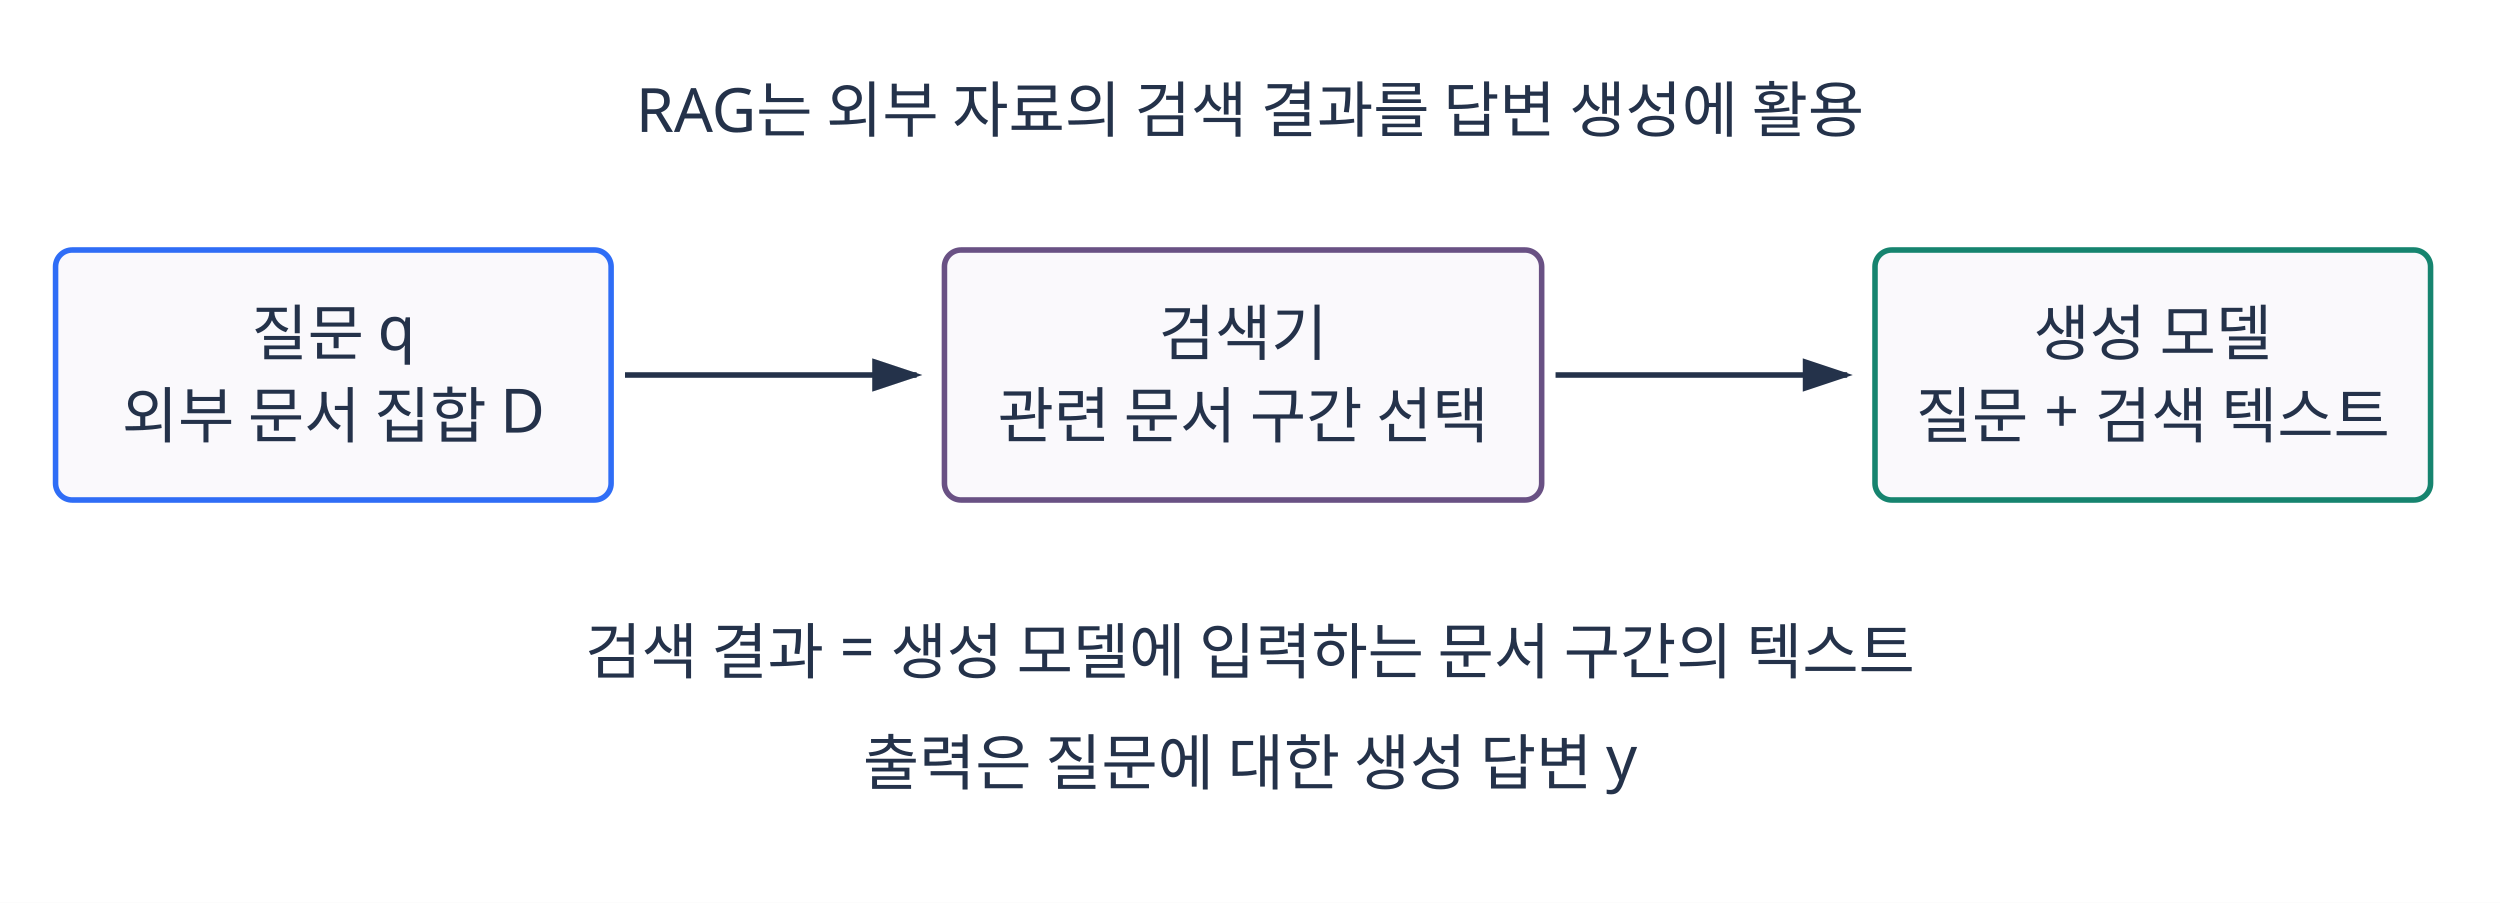
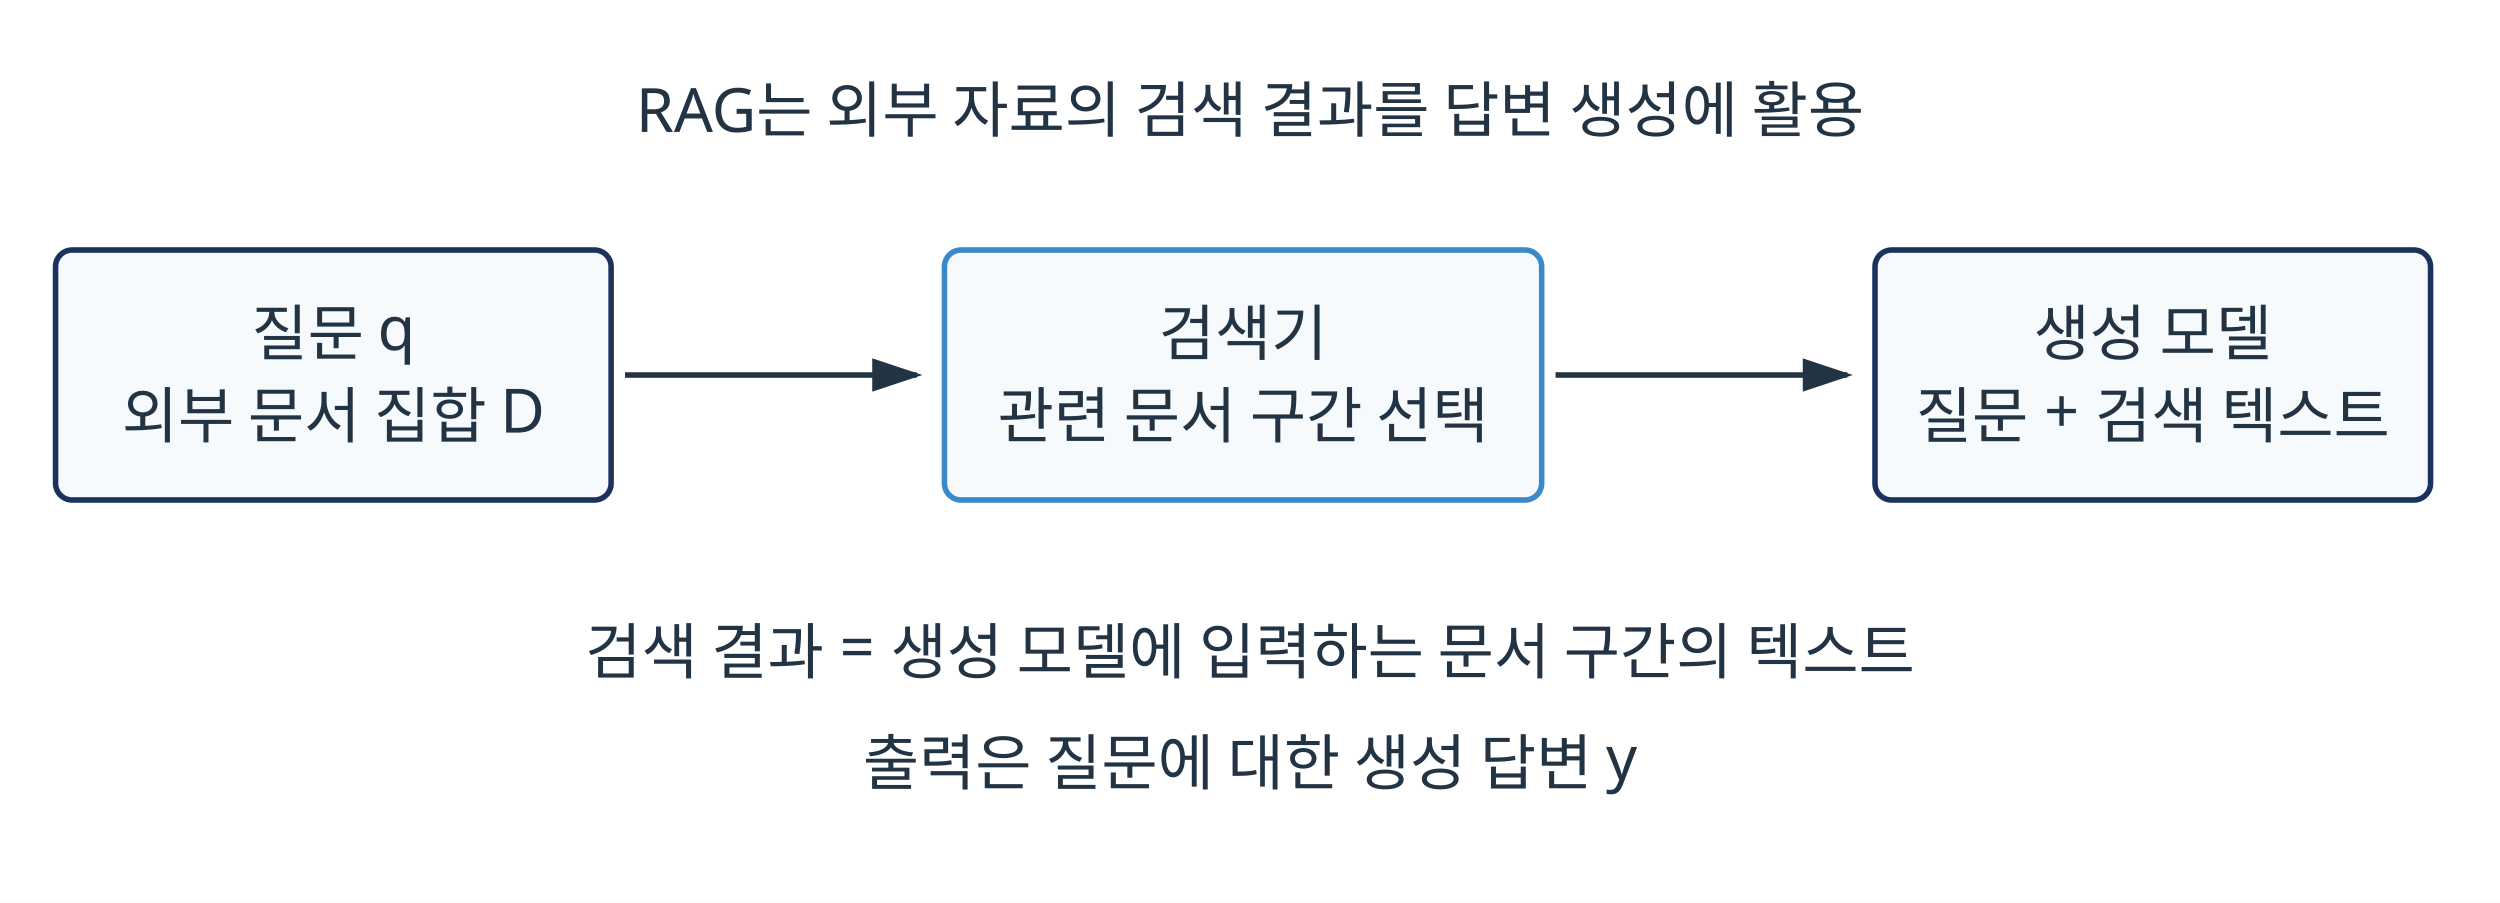
<svg xmlns="http://www.w3.org/2000/svg" width="159mm" height="57.417mm" viewBox="0 0 1800 650">
  <defs>
    <marker id="arrow" markerWidth="10" markerHeight="10" refX="8" refY="3" orient="auto">
-       <path d="M0,0 L0,6 L9,3 z" fill="#24324A" />
+       <path d="M0,0 L0,6 L9,3 z" fill="#223344" />
    </marker>
  </defs>
  <rect width="100%" height="100%" fill="white" />
-   <rect x="40" y="180" width="400" height="180" rx="12" fill="#FAF9FC" stroke="#2F6DF6" stroke-width="4" />
-   <text x="240.0" y="255.7" font-family="Malgun Gothic" font-size="44" text-anchor="middle" fill="#24324A">질문 q</text>
-   <text x="240.0" y="315.1" font-family="Malgun Gothic" font-size="44" text-anchor="middle" fill="#24324A">외부 문서 집합 D</text>
-   <rect x="680" y="180" width="430" height="180" rx="12" fill="#FAF9FC" stroke="#695184" stroke-width="4" />
-   <text x="895.0" y="255.7" font-family="Malgun Gothic" font-size="44" text-anchor="middle" fill="#24324A">검색기</text>
-   <text x="895.0" y="315.1" font-family="Malgun Gothic" font-size="44" text-anchor="middle" fill="#24324A">관련 문서 구간 선택</text>
-   <rect x="1350" y="180" width="400" height="180" rx="12" fill="#FAF9FC" stroke="#16846F" stroke-width="4" />
-   <text x="1550.0" y="255.7" font-family="Malgun Gothic" font-size="44" text-anchor="middle" fill="#24324A">생성 모델</text>
-   <text x="1550.0" y="315.1" font-family="Malgun Gothic" font-size="44" text-anchor="middle" fill="#24324A">질문 + 검색 텍스트</text>
-   <polyline points="450,270 660,270" fill="none" stroke="#24324A" stroke-width="4" marker-end="url(#arrow)" />
-   <polyline points="1120,270 1330,270" fill="none" stroke="#24324A" stroke-width="4" marker-end="url(#arrow)" />
-   <text x="900" y="95.0" font-family="Malgun Gothic" font-size="44" text-anchor="middle" fill="#24324A">RAG는 외부 자료의 검색 결과를 답변 생성에 활용</text>
-   <text x="900" y="485.0" font-family="Malgun Gothic" font-size="44" text-anchor="middle" fill="#24324A">검색 결과 = 생성 모델에 입력하는 문서 구간의 텍스트</text>
-   <text x="900" y="565.0" font-family="Malgun Gothic" font-size="44" text-anchor="middle" fill="#24324A">출력은 질문에 대한 생성 답변 y</text>
+   <rect x="40" y="180" width="400" height="180" rx="12" fill="#F7FAFD" stroke="#1B325F" stroke-width="4" />
+   <text x="240.0" y="255.7" font-family="Malgun Gothic" font-size="44" text-anchor="middle" fill="#223344">질문 q</text>
+   <text x="240.0" y="315.1" font-family="Malgun Gothic" font-size="44" text-anchor="middle" fill="#223344">외부 문서 집합 D</text>
+   <rect x="680" y="180" width="430" height="180" rx="12" fill="#F7FAFD" stroke="#3A89C9" stroke-width="4" />
+   <text x="895.0" y="255.7" font-family="Malgun Gothic" font-size="44" text-anchor="middle" fill="#223344">검색기</text>
+   <text x="895.0" y="315.1" font-family="Malgun Gothic" font-size="44" text-anchor="middle" fill="#223344">관련 문서 구간 선택</text>
+   <rect x="1350" y="180" width="400" height="180" rx="12" fill="#F7FAFD" stroke="#1B325F" stroke-width="4" />
+   <text x="1550.0" y="255.7" font-family="Malgun Gothic" font-size="44" text-anchor="middle" fill="#223344">생성 모델</text>
+   <text x="1550.0" y="315.1" font-family="Malgun Gothic" font-size="44" text-anchor="middle" fill="#223344">질문 + 검색 텍스트</text>
+   <polyline points="450,270 660,270" fill="none" stroke="#223344" stroke-width="4" marker-end="url(#arrow)" />
+   <polyline points="1120,270 1330,270" fill="none" stroke="#223344" stroke-width="4" marker-end="url(#arrow)" />
+   <text x="900" y="95.0" font-family="Malgun Gothic" font-size="44" text-anchor="middle" fill="#223344">RAG는 외부 자료의 검색 결과를 답변 생성에 활용</text>
+   <text x="900" y="485.0" font-family="Malgun Gothic" font-size="44" text-anchor="middle" fill="#223344">검색 결과 = 생성 모델에 입력하는 문서 구간의 텍스트</text>
+   <text x="900" y="565.0" font-family="Malgun Gothic" font-size="44" text-anchor="middle" fill="#223344">출력은 질문에 대한 생성 답변 y</text>
</svg>
